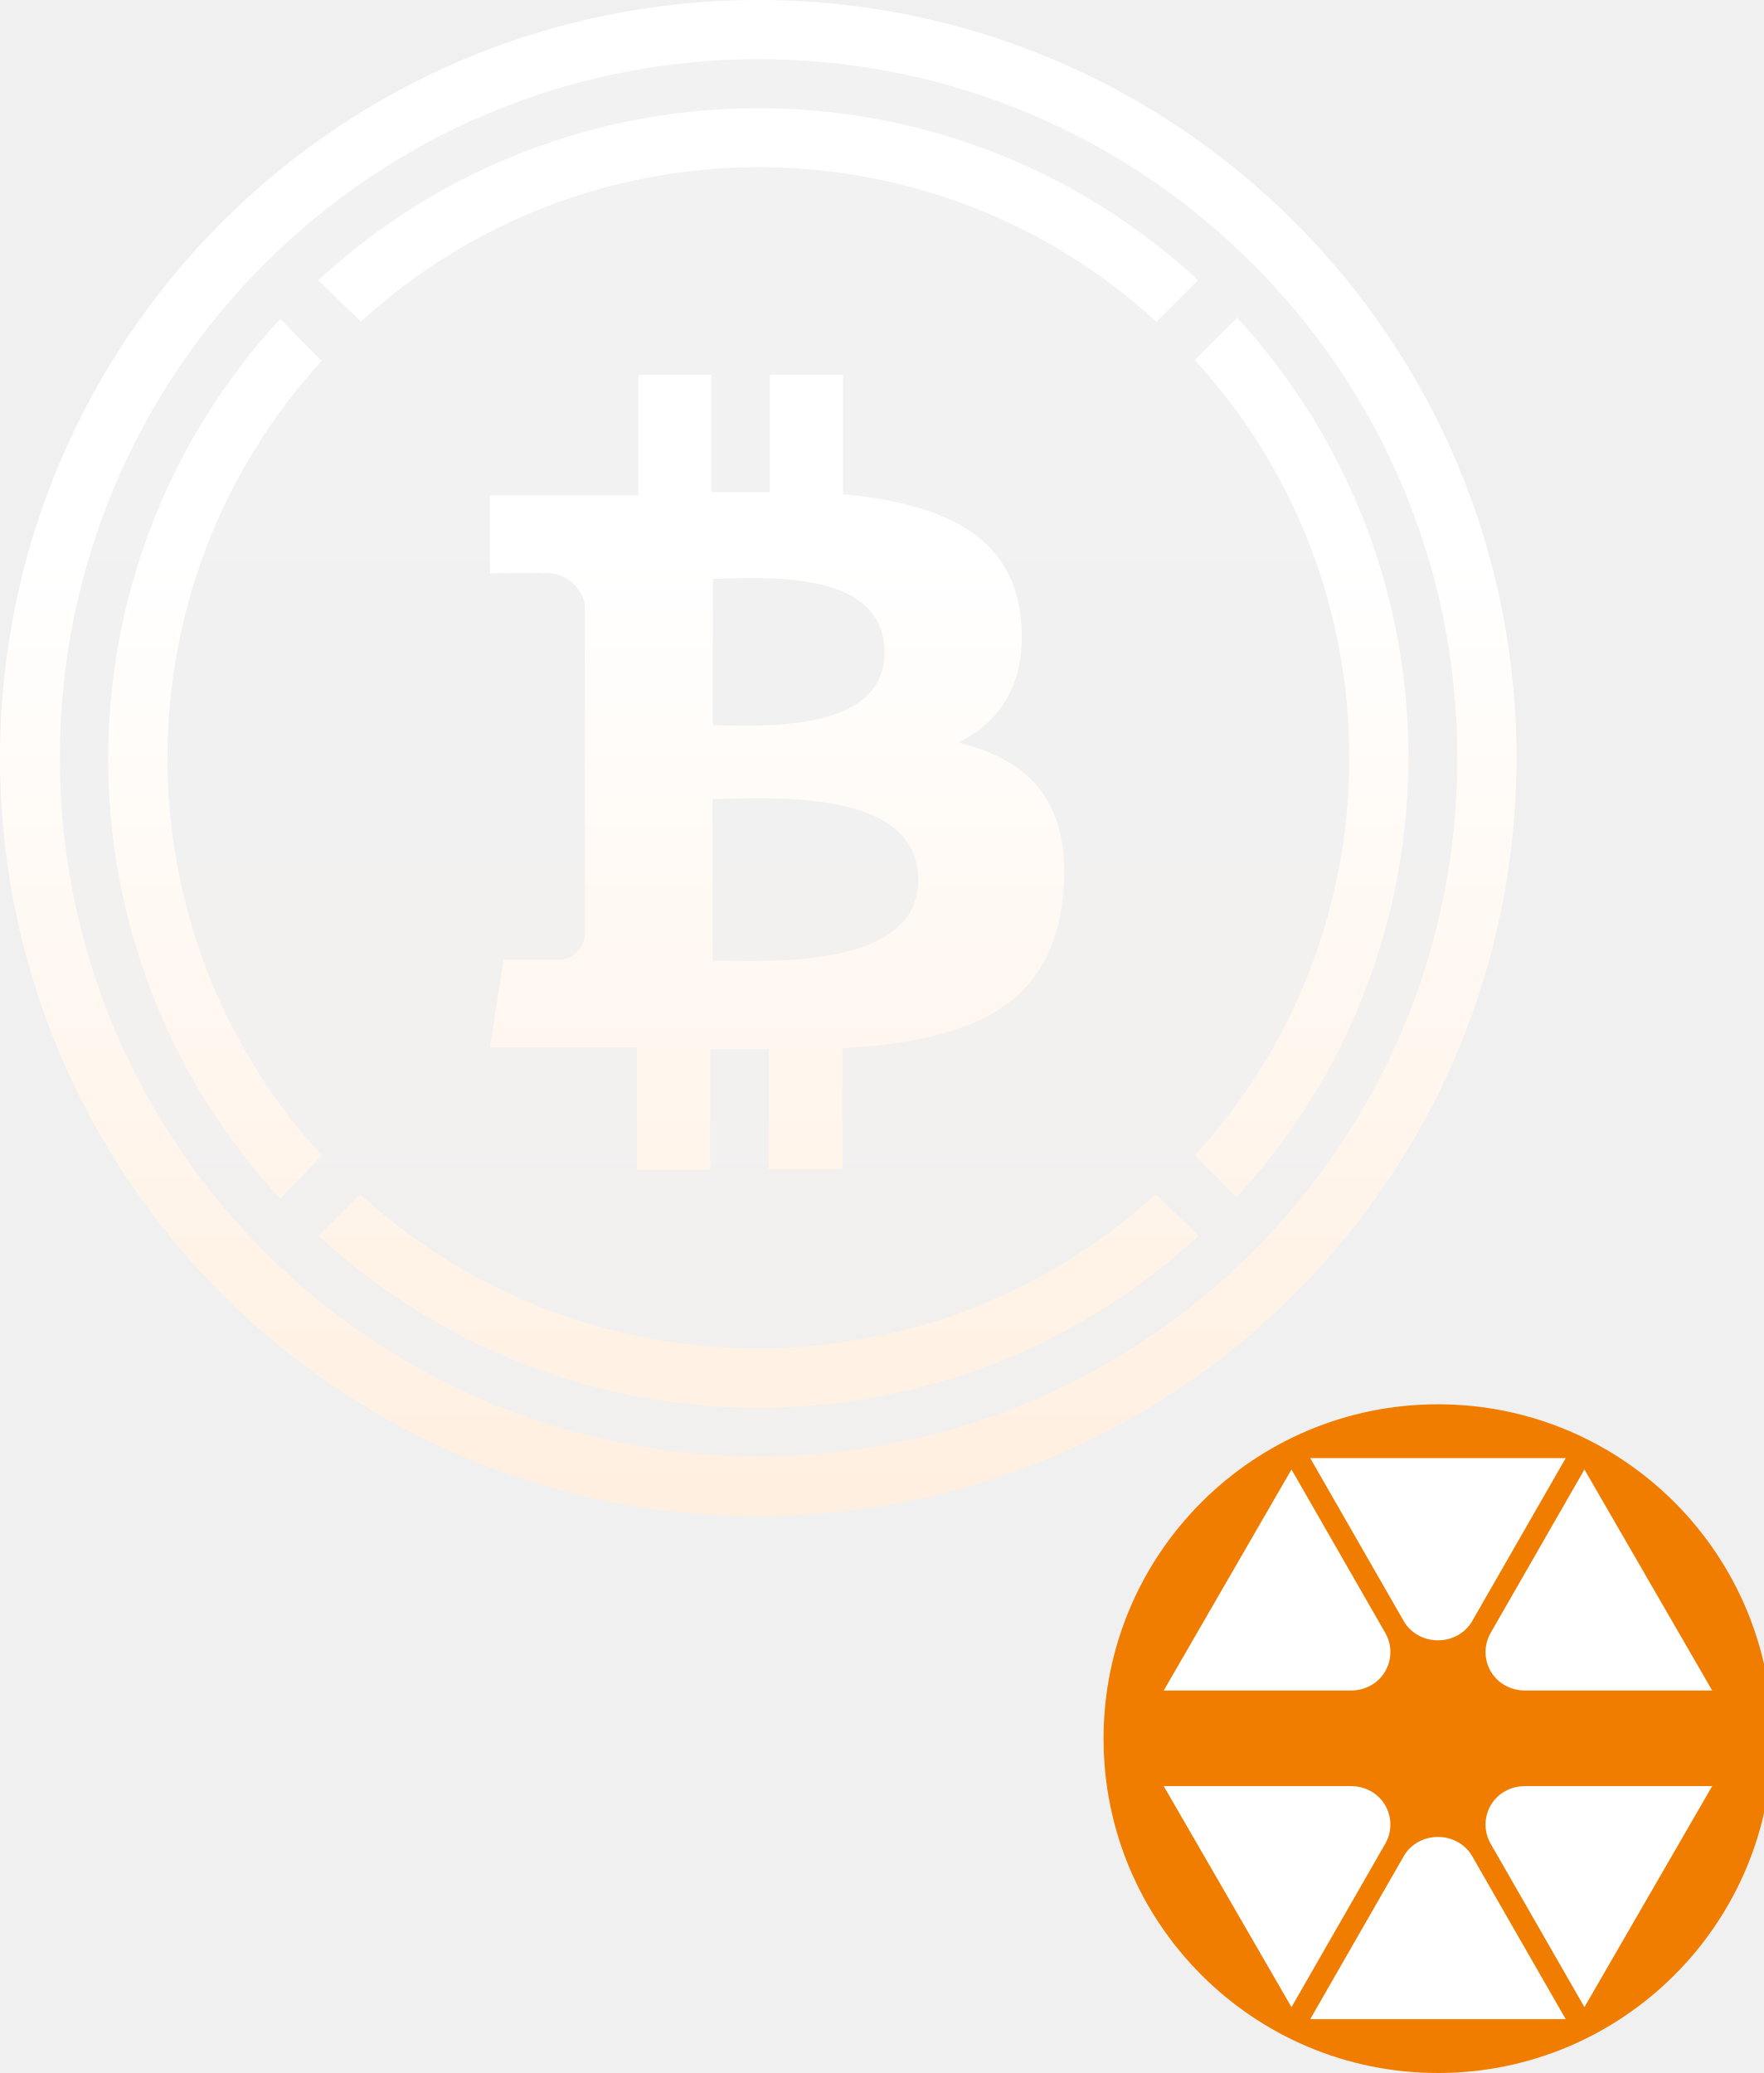
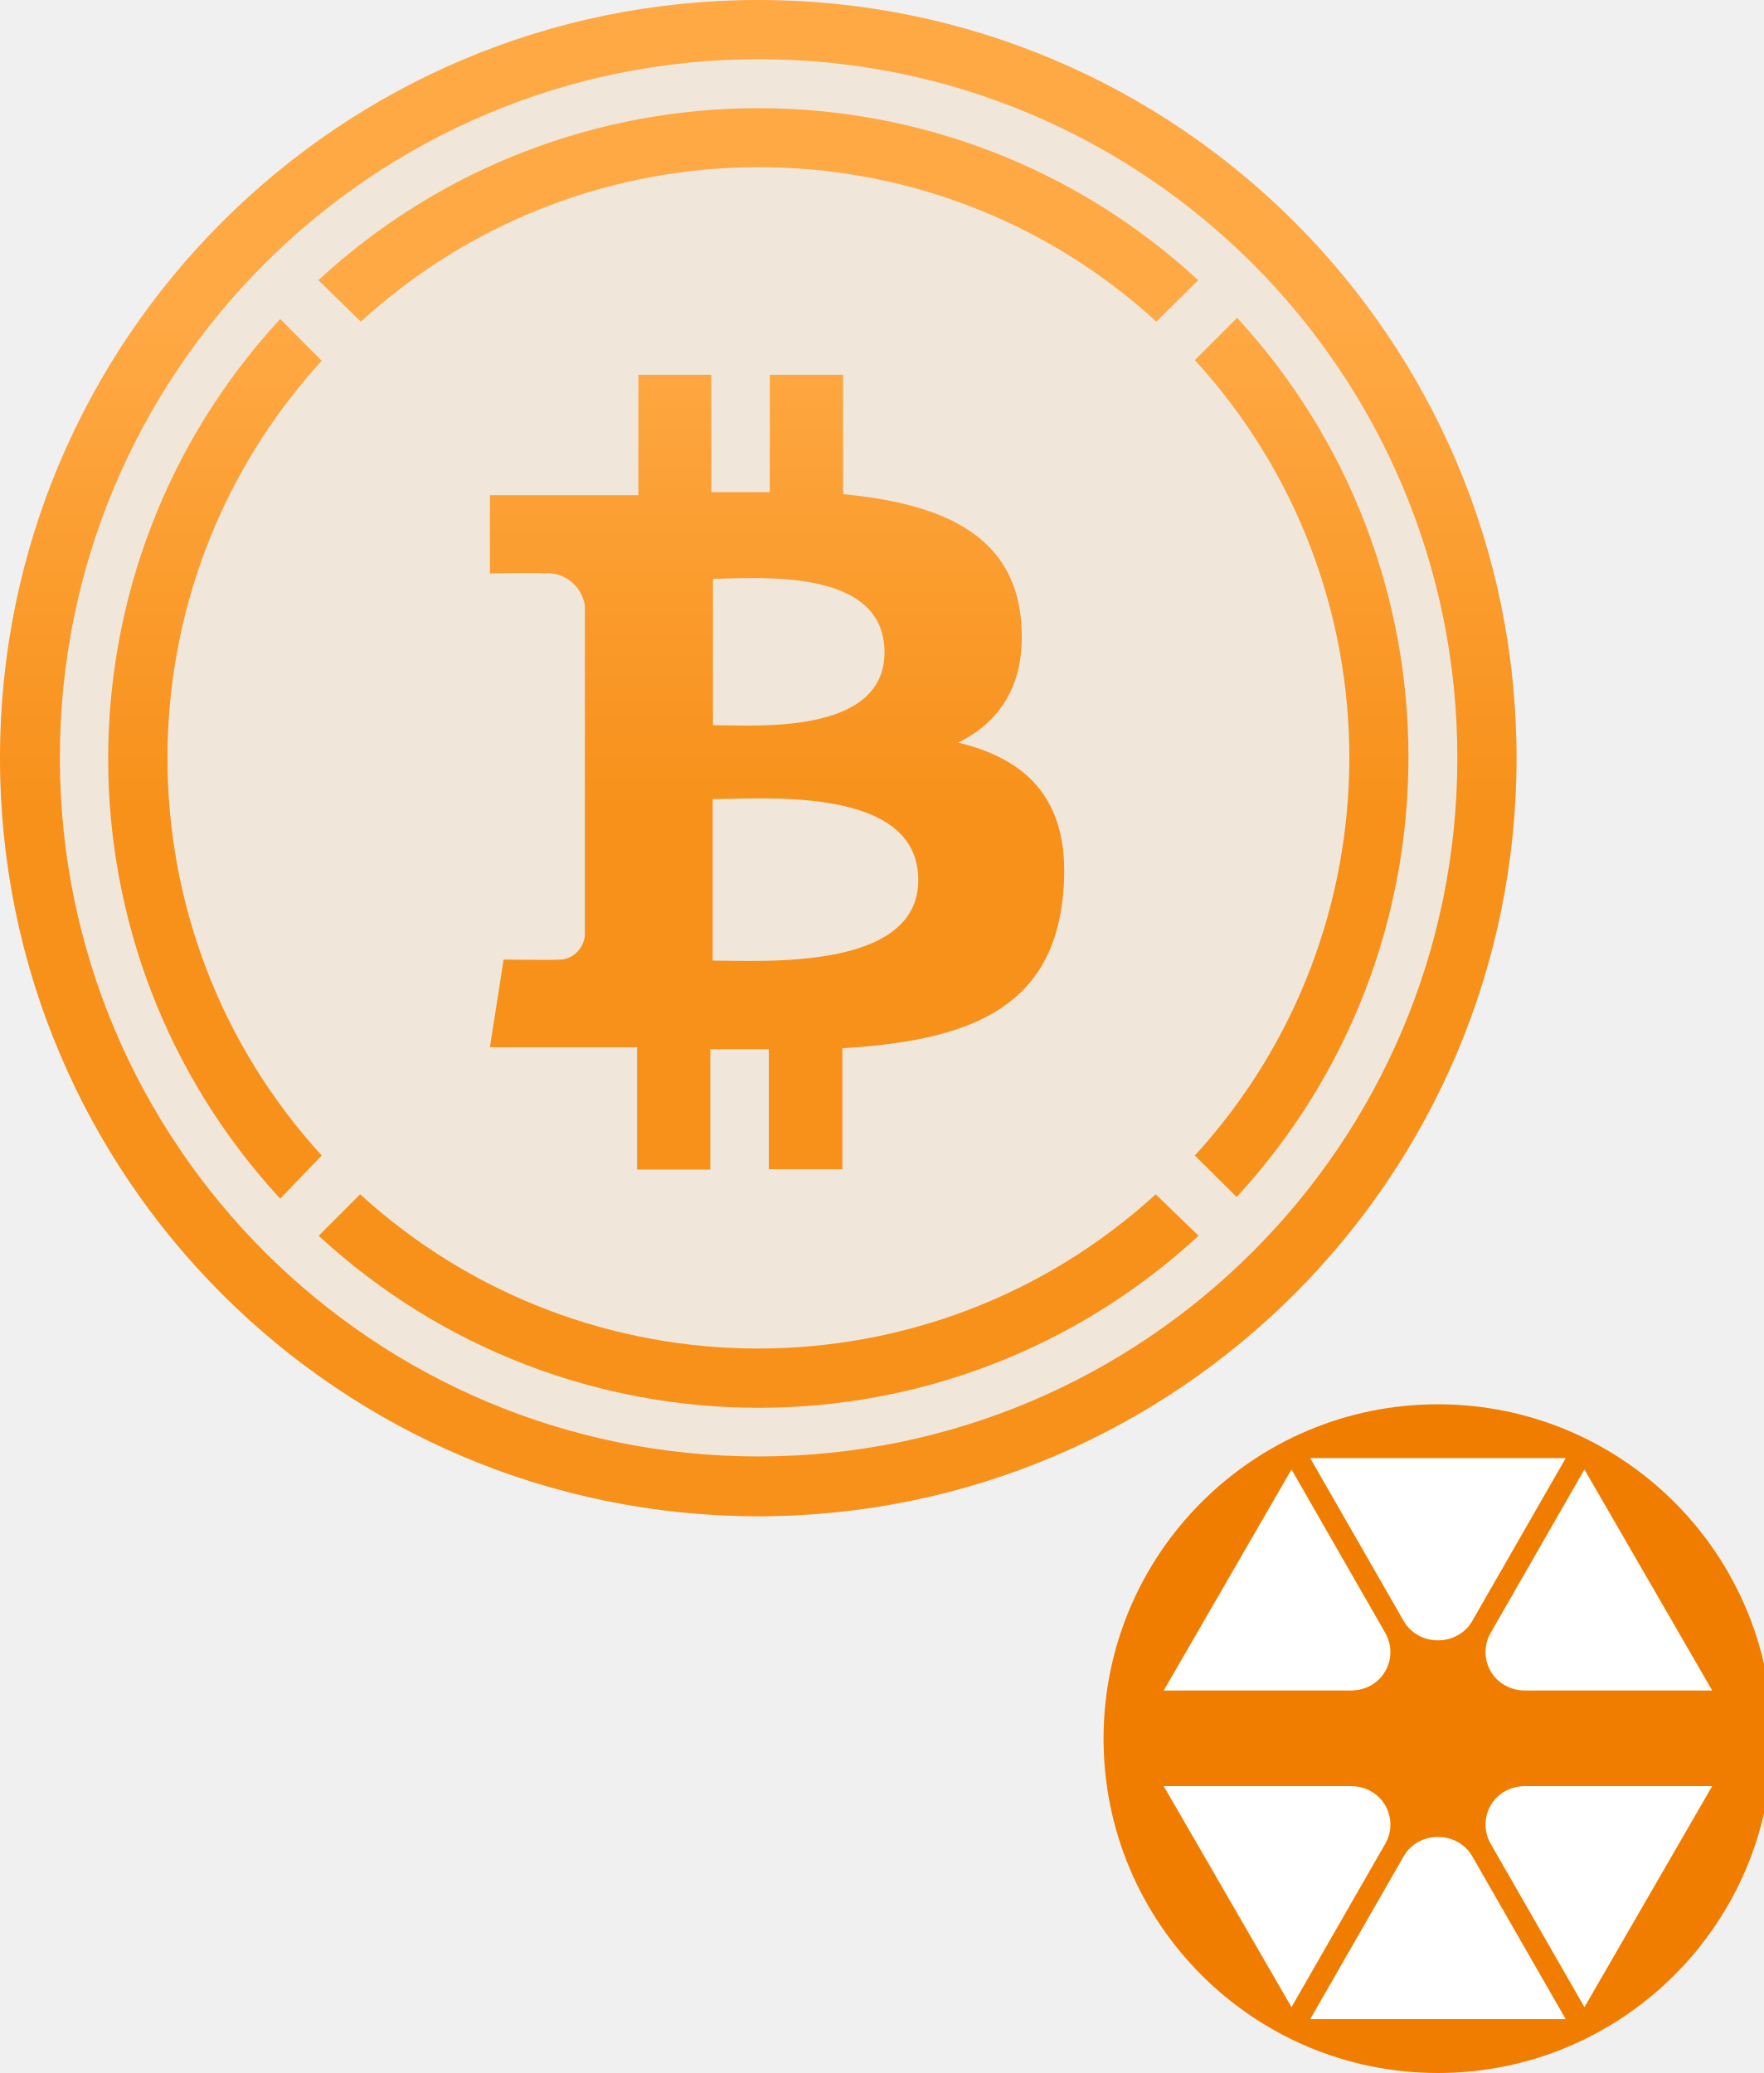
<svg xmlns="http://www.w3.org/2000/svg" preserveAspectRatio="xMidYMid meet" width="100%" height="100%" overflow="visible" style="display: block;" viewBox="0 0 52.73 62" fill="none">
  <defs>
-     <linearGradient id="waveGrad" x1="26" y1="0" x2="26" y2="52" gradientUnits="userSpaceOnUse">
-       <stop offset="0.322" stop-color="white" />
-       <stop offset="1" stop-color="#FFEBD8" />
+     <linearGradient id="orangeGrad" x1="22.67" y1="0" x2="22.67" y2="45.35" gradientUnits="userSpaceOnUse">
+       <stop offset="0.207" stop-color="#FFA945" />
+       <stop offset="0.534" stop-color="#F7911A" />
    </linearGradient>
  </defs>
  <g id="wbtc-citrea">
-     <circle cx="22.67" cy="22.67" r="22.67" fill="url(#waveGrad)" fill-opacity="0.1" />
-     <path d="M36.98 9.52L35.73 10.77C41.89 17.5 41.89 27.82 35.73 34.56L36.98 35.8C43.83 28.37 43.83 16.92 36.98 9.49V9.52Z" fill="url(#waveGrad)" />
-     <path d="M10.79 9.62C17.53 3.46 27.85 3.46 34.58 9.62L35.83 8.38C28.4 1.52 16.95 1.52 9.52 8.38L10.79 9.62Z" fill="url(#waveGrad)" />
-     <path d="M9.62 34.56C3.47 27.83 3.47 17.52 9.62 10.79L8.38 9.54C1.52 16.97 1.52 28.42 8.38 35.85L9.62 34.56Z" fill="url(#waveGrad)" />
-     <path d="M34.56 35.72C27.83 41.87 17.51 41.87 10.77 35.72L9.53 36.96C16.96 43.82 28.41 43.82 35.84 36.96L34.56 35.72Z" fill="url(#waveGrad)" />
-     <path d="M30.53 18.52C30.28 15.92 28.04 15.05 25.21 14.78V11.21H23.02V14.72H21.27V11.21H19.09V14.81H14.65V17.15C14.65 17.15 16.27 17.12 16.24 17.15C16.85 17.08 17.4 17.51 17.49 18.11V27.98C17.47 28.18 17.38 28.37 17.22 28.51C17.06 28.65 16.86 28.72 16.66 28.7C16.68 28.72 15.06 28.7 15.06 28.7L14.65 31.32H19.05V34.98H21.24V31.38H22.99V34.97H25.19V31.35C28.89 31.13 31.47 30.21 31.79 26.75C32.06 23.96 30.74 22.71 28.65 22.21C29.92 21.59 30.71 20.43 30.53 18.52ZM27.46 26.32C27.46 29.04 22.8 28.73 21.31 28.73V23.9C22.8 23.9 27.46 23.48 27.46 26.32ZM26.45 19.51C26.45 22 22.55 21.69 21.32 21.69V17.31C22.56 17.31 26.45 16.92 26.45 19.51Z" fill="url(#waveGrad)" />
-     <path d="M22.67 45.35C10.15 45.34 0 35.2 0 22.67C0 10.15 10.15 0 22.68 0C35.2 0 45.35 10.15 45.35 22.67C45.35 35.19 35.2 45.34 22.68 45.35H22.67ZM22.67 1.77C11.13 1.78 1.78 11.14 1.79 22.68C1.8 34.22 11.16 43.57 22.7 43.56C34.23 43.55 43.58 34.2 43.58 22.67C43.58 11.13 34.23 1.77 22.69 1.77C22.68 1.77 22.67 1.77 22.67 1.77Z" fill="url(#waveGrad)" />
+     <circle cx="22.67" cy="22.67" r="22.67" fill="#F7911A" fill-opacity="0.1" />
+     <path d="M36.98 9.52L35.73 10.77C41.89 17.5 41.89 27.82 35.73 34.56L36.98 35.8C43.83 28.37 43.83 16.92 36.98 9.49V9.52Z" fill="url(#orangeGrad)" />
+     <path d="M10.79 9.62C17.53 3.46 27.85 3.46 34.58 9.62L35.83 8.38C28.4 1.52 16.95 1.52 9.52 8.38L10.79 9.62Z" fill="url(#orangeGrad)" />
+     <path d="M9.62 34.56C3.47 27.83 3.47 17.52 9.62 10.79L8.38 9.54C1.52 16.97 1.52 28.42 8.38 35.85L9.62 34.56Z" fill="url(#orangeGrad)" />
+     <path d="M34.56 35.72C27.83 41.87 17.51 41.87 10.77 35.72L9.53 36.96C16.96 43.82 28.41 43.82 35.84 36.96L34.56 35.72Z" fill="url(#orangeGrad)" />
+     <path d="M30.53 18.52C30.28 15.92 28.04 15.05 25.21 14.78V11.21H23.02V14.72H21.27V11.21H19.09V14.81H14.65V17.15C14.65 17.15 16.27 17.12 16.24 17.15C16.85 17.08 17.4 17.51 17.49 18.11V27.98C17.47 28.18 17.38 28.37 17.22 28.51C17.06 28.65 16.86 28.72 16.66 28.7C16.68 28.72 15.06 28.7 15.06 28.7L14.65 31.32H19.05V34.98H21.24V31.38H22.99V34.97H25.19V31.35C28.89 31.13 31.47 30.21 31.79 26.75C32.06 23.96 30.74 22.71 28.65 22.21C29.92 21.59 30.71 20.43 30.53 18.52ZM27.46 26.32C27.46 29.04 22.8 28.73 21.31 28.73V23.9C22.8 23.9 27.46 23.48 27.46 26.32ZM26.45 19.51C26.45 22 22.55 21.69 21.32 21.69V17.31C22.56 17.31 26.45 16.92 26.45 19.51Z" fill="url(#orangeGrad)" />
+     <path d="M22.67 45.35C10.15 45.34 0 35.2 0 22.67C0 10.15 10.15 0 22.68 0C35.2 0 45.35 10.15 45.35 22.67C45.35 35.19 35.2 45.34 22.68 45.35H22.67ZM22.67 1.77C11.13 1.78 1.78 11.14 1.79 22.68C1.8 34.22 11.16 43.57 22.7 43.56C34.23 43.55 43.58 34.2 43.58 22.67C43.58 11.13 34.23 1.77 22.69 1.77C22.68 1.77 22.67 1.77 22.67 1.77Z" fill="url(#orangeGrad)" />
    <g transform="translate(33, 42)">
      <circle cx="10" cy="10" r="10" fill="#F17D00" />
      <path d="M10 7.06C9.58 7.06 9.19 6.85 8.98 6.49L6.18 1.61H13.82L11.02 6.49C10.81 6.85 10.42 7.06 10 7.06Z" fill="white" />
      <path d="M12.6 8.56C12.18 8.56 11.79 8.35 11.58 7.99C11.37 7.63 11.37 7.19 11.58 6.83L14.38 1.95L18.2 8.56H12.6Z" fill="white" />
      <path d="M6.18 18.39L8.98 13.51C9.19 13.15 9.58 12.94 10 12.94C10.42 12.94 10.81 13.15 11.02 13.51L13.82 18.39H6.18Z" fill="white" />
      <path d="M11.58 13.15C11.37 12.79 11.37 12.35 11.58 11.99C11.79 11.63 12.18 11.42 12.6 11.42H18.2L14.38 18.03L11.58 13.15Z" fill="white" />
      <path d="M1.8 8.56L5.62 1.95L8.42 6.83C8.63 7.19 8.63 7.63 8.42 7.99C8.21 8.35 7.82 8.56 7.4 8.56H1.8Z" fill="white" />
      <path d="M1.8 11.42H7.4C7.82 11.42 8.21 11.63 8.42 11.99C8.63 12.35 8.63 12.79 8.42 13.15L5.62 18.03L1.8 11.42Z" fill="white" />
    </g>
  </g>
</svg>
